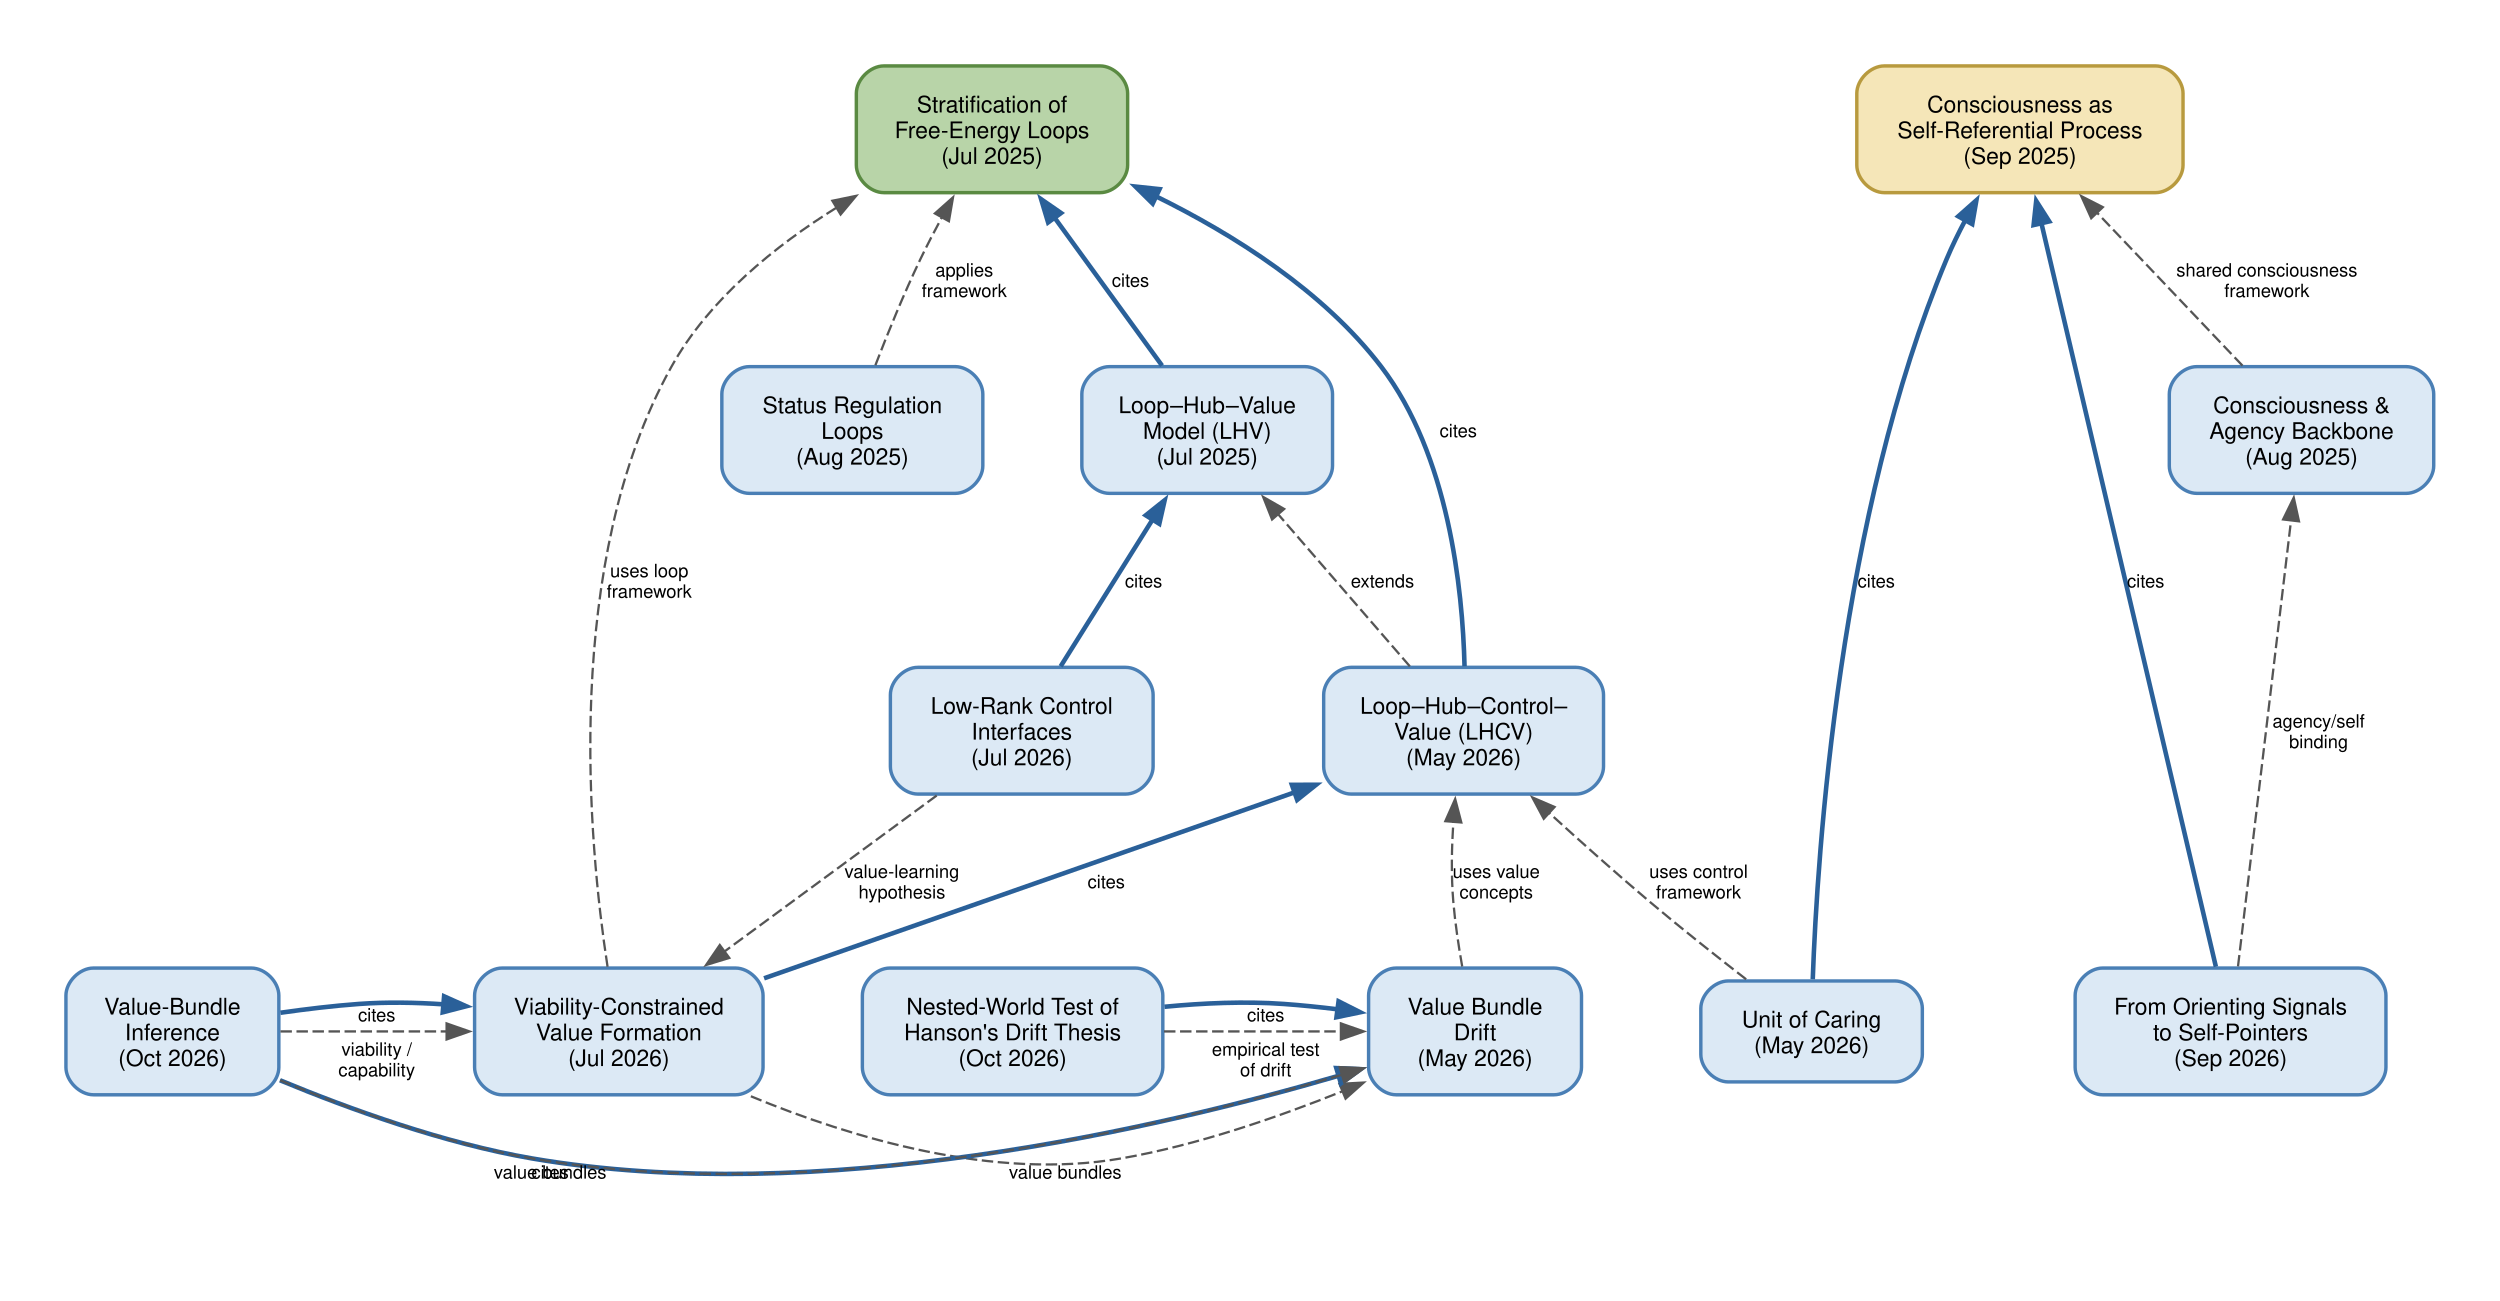
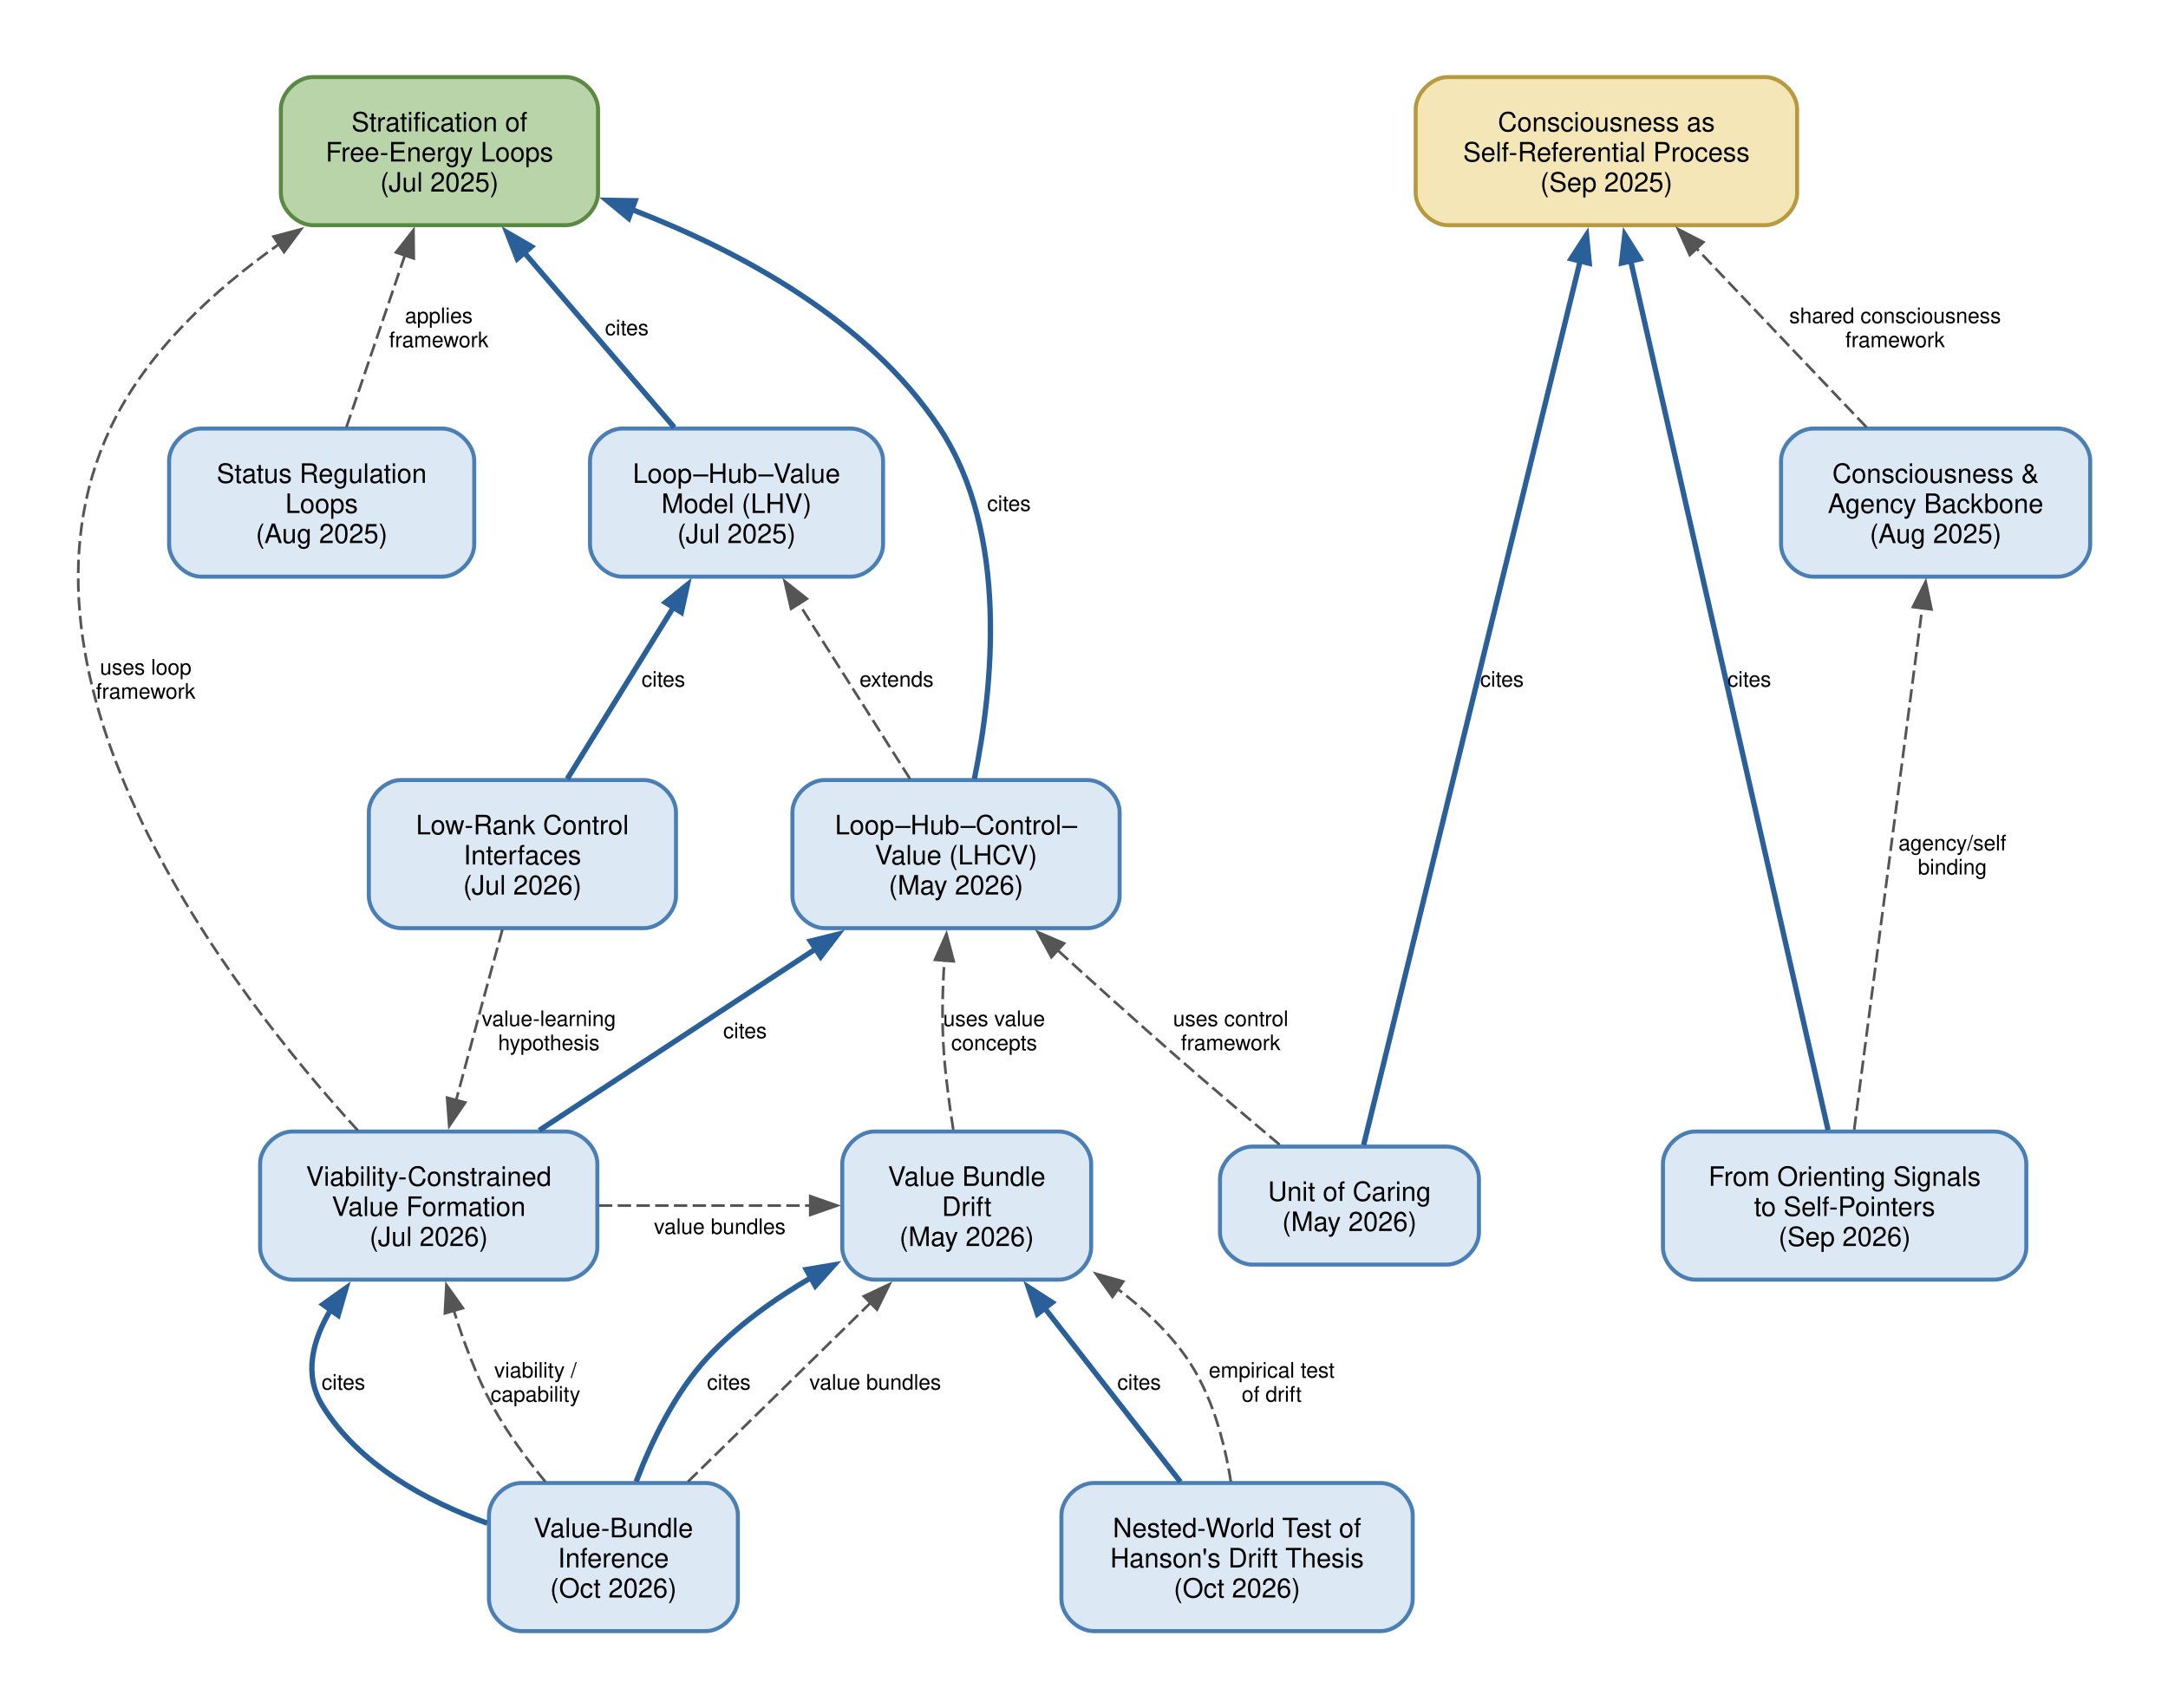
- <svg xmlns="http://www.w3.org/2000/svg" width="1092pt" height="568pt" viewBox="0.00 0.00 1092.00 568.00">
-   <g id="graph0" class="graph" transform="scale(1 1) rotate(0) translate(28.8 539.38)">
+ <svg xmlns="http://www.w3.org/2000/svg" width="810pt" height="638pt" viewBox="0.00 0.00 810.00 638.00">
+   <g id="graph0" class="graph" transform="scale(1 1) rotate(0) translate(28.8 609.55)">
    <g id="node1" class="node">
-       <path fill="#b8d4a8" stroke="#5a8a42" stroke-width="1.5" d="M451.75,-510.58C451.75,-510.58 357.25,-510.58 357.25,-510.58 351.25,-510.58 345.25,-504.58 345.25,-498.58 345.25,-498.58 345.25,-467.23 345.25,-467.23 345.25,-461.23 351.25,-455.23 357.25,-455.23 357.25,-455.23 451.75,-455.23 451.75,-455.23 457.75,-455.23 463.75,-461.23 463.75,-467.23 463.75,-467.23 463.75,-498.58 463.75,-498.58 463.75,-504.58 457.75,-510.58 451.75,-510.58" />
-       <text xml:space="preserve" text-anchor="middle" x="404.5" y="-490.28" font-family="Helvetica,sans-Serif" font-size="10.00">Stratification of</text>
-       <text xml:space="preserve" text-anchor="middle" x="404.5" y="-479.03" font-family="Helvetica,sans-Serif" font-size="10.00">Free-Energy Loops</text>
-       <text xml:space="preserve" text-anchor="middle" x="404.5" y="-467.78" font-family="Helvetica,sans-Serif" font-size="10.00">(Jul 2025)</text>
+       <path fill="#b8d4a8" stroke="#5a8a42" stroke-width="1.5" d="M182.63,-580.75C182.63,-580.75 88.13,-580.75 88.13,-580.75 82.13,-580.75 76.13,-574.75 76.13,-568.75 76.13,-568.75 76.13,-537.4 76.13,-537.4 76.13,-531.4 82.13,-525.4 88.13,-525.4 88.13,-525.4 182.63,-525.4 182.63,-525.4 188.63,-525.4 194.63,-531.4 194.63,-537.4 194.63,-537.4 194.63,-568.75 194.63,-568.75 194.63,-574.75 188.63,-580.75 182.63,-580.75" />
+       <text xml:space="preserve" text-anchor="middle" x="135.38" y="-560.45" font-family="Helvetica,sans-Serif" font-size="10.00">Stratification of</text>
+       <text xml:space="preserve" text-anchor="middle" x="135.38" y="-549.2" font-family="Helvetica,sans-Serif" font-size="10.00">Free-Energy Loops</text>
+       <text xml:space="preserve" text-anchor="middle" x="135.38" y="-537.95" font-family="Helvetica,sans-Serif" font-size="10.00">(Jul 2025)</text>
    </g>
    <g id="node2" class="node">
-       <path fill="#f5e6b8" stroke="#b89a3e" stroke-width="1.5" d="M912.75,-510.58C912.75,-510.58 794.25,-510.58 794.25,-510.58 788.25,-510.58 782.25,-504.58 782.25,-498.58 782.25,-498.58 782.25,-467.23 782.25,-467.23 782.25,-461.23 788.25,-455.23 794.25,-455.23 794.25,-455.23 912.75,-455.23 912.75,-455.23 918.75,-455.23 924.75,-461.23 924.75,-467.23 924.75,-467.23 924.75,-498.58 924.75,-498.58 924.75,-504.58 918.75,-510.58 912.75,-510.58" />
-       <text xml:space="preserve" text-anchor="middle" x="853.5" y="-490.28" font-family="Helvetica,sans-Serif" font-size="10.00">Consciousness as</text>
-       <text xml:space="preserve" text-anchor="middle" x="853.5" y="-479.03" font-family="Helvetica,sans-Serif" font-size="10.00">Self-Referential Process</text>
-       <text xml:space="preserve" text-anchor="middle" x="853.5" y="-467.78" font-family="Helvetica,sans-Serif" font-size="10.00">(Sep 2025)</text>
+       <path fill="#f5e6b8" stroke="#b89a3e" stroke-width="1.5" d="M630.63,-580.75C630.63,-580.75 512.13,-580.75 512.13,-580.75 506.13,-580.75 500.13,-574.75 500.13,-568.75 500.13,-568.75 500.13,-537.4 500.13,-537.4 500.13,-531.4 506.13,-525.4 512.13,-525.4 512.13,-525.4 630.63,-525.4 630.63,-525.4 636.63,-525.4 642.63,-531.4 642.63,-537.4 642.63,-537.4 642.63,-568.75 642.63,-568.75 642.63,-574.75 636.63,-580.75 630.63,-580.75" />
+       <text xml:space="preserve" text-anchor="middle" x="571.38" y="-560.45" font-family="Helvetica,sans-Serif" font-size="10.00">Consciousness as</text>
+       <text xml:space="preserve" text-anchor="middle" x="571.38" y="-549.2" font-family="Helvetica,sans-Serif" font-size="10.00">Self-Referential Process</text>
+       <text xml:space="preserve" text-anchor="middle" x="571.38" y="-537.95" font-family="Helvetica,sans-Serif" font-size="10.00">(Sep 2025)</text>
    </g>
    <g id="node3" class="node">
-       <path fill="#dce9f5" stroke="#4a7fb5" stroke-width="1.5" d="M388.5,-379.23C388.5,-379.23 298.5,-379.23 298.5,-379.23 292.5,-379.23 286.5,-373.23 286.5,-367.23 286.5,-367.23 286.5,-335.88 286.5,-335.88 286.5,-329.88 292.5,-323.88 298.5,-323.88 298.5,-323.88 388.5,-323.88 388.5,-323.88 394.5,-323.88 400.5,-329.88 400.5,-335.88 400.5,-335.88 400.5,-367.23 400.5,-367.23 400.5,-373.23 394.5,-379.23 388.5,-379.23" />
-       <text xml:space="preserve" text-anchor="middle" x="343.5" y="-358.93" font-family="Helvetica,sans-Serif" font-size="10.00">Status Regulation</text>
-       <text xml:space="preserve" text-anchor="middle" x="343.5" y="-347.68" font-family="Helvetica,sans-Serif" font-size="10.00">Loops</text>
-       <text xml:space="preserve" text-anchor="middle" x="343.5" y="-336.43" font-family="Helvetica,sans-Serif" font-size="10.00">(Aug 2025)</text>
+       <path fill="#dce9f5" stroke="#4a7fb5" stroke-width="1.5" d="M136.38,-449.4C136.38,-449.4 46.38,-449.4 46.38,-449.4 40.38,-449.4 34.38,-443.4 34.38,-437.4 34.38,-437.4 34.38,-406.05 34.38,-406.05 34.38,-400.05 40.38,-394.05 46.38,-394.05 46.38,-394.05 136.38,-394.05 136.38,-394.05 142.38,-394.05 148.38,-400.05 148.38,-406.05 148.38,-406.05 148.38,-437.4 148.38,-437.4 148.38,-443.4 142.38,-449.4 136.38,-449.4" />
+       <text xml:space="preserve" text-anchor="middle" x="91.38" y="-429.1" font-family="Helvetica,sans-Serif" font-size="10.00">Status Regulation</text>
+       <text xml:space="preserve" text-anchor="middle" x="91.38" y="-417.85" font-family="Helvetica,sans-Serif" font-size="10.00">Loops</text>
+       <text xml:space="preserve" text-anchor="middle" x="91.38" y="-406.6" font-family="Helvetica,sans-Serif" font-size="10.00">(Aug 2025)</text>
    </g>
    <g id="edge11" class="edge">
-       <path fill="none" stroke="#555555" stroke-dasharray="5,2" d="M353.57,-379.85C358.98,-393.9 366.03,-411.18 373.25,-426.23 376.14,-432.24 379.4,-438.51 382.69,-444.58" />
-       <polygon fill="#555555" stroke="#555555" points="379.56,-446.15 387.48,-453.19 385.68,-442.75 379.56,-446.15" />
-       <text xml:space="preserve" text-anchor="middle" x="392.38" y="-418.62" font-family="Helvetica,sans-Serif" font-size="8.00">applies</text>
-       <text xml:space="preserve" text-anchor="middle" x="392.38" y="-409.62" font-family="Helvetica,sans-Serif" font-size="8.00">framework</text>
+       <path fill="none" stroke="#555555" stroke-dasharray="5,2" d="M100.61,-449.84C106.97,-468.55 115.52,-493.69 122.55,-514.35" />
+       <polygon fill="#555555" stroke="#555555" points="119.15,-515.22 125.68,-523.56 125.78,-512.97 119.15,-515.22" />
+       <text xml:space="preserve" text-anchor="middle" x="135.14" y="-488.8" font-family="Helvetica,sans-Serif" font-size="8.00">applies</text>
+       <text xml:space="preserve" text-anchor="middle" x="135.14" y="-479.8" font-family="Helvetica,sans-Serif" font-size="8.00">framework</text>
    </g>
    <g id="node4" class="node">
-       <path fill="#dce9f5" stroke="#4a7fb5" stroke-width="1.5" d="M541.25,-379.23C541.25,-379.23 455.75,-379.23 455.75,-379.23 449.75,-379.23 443.75,-373.23 443.75,-367.23 443.75,-367.23 443.75,-335.88 443.75,-335.88 443.75,-329.88 449.75,-323.88 455.75,-323.88 455.75,-323.88 541.25,-323.88 541.25,-323.88 547.25,-323.88 553.25,-329.88 553.25,-335.88 553.25,-335.88 553.25,-367.23 553.25,-367.23 553.25,-373.23 547.25,-379.23 541.25,-379.23" />
-       <text xml:space="preserve" text-anchor="middle" x="498.5" y="-358.93" font-family="Helvetica,sans-Serif" font-size="10.00">Loop–Hub–Value</text>
-       <text xml:space="preserve" text-anchor="middle" x="498.5" y="-347.68" font-family="Helvetica,sans-Serif" font-size="10.00">Model (LHV)</text>
-       <text xml:space="preserve" text-anchor="middle" x="498.5" y="-336.43" font-family="Helvetica,sans-Serif" font-size="10.00">(Jul 2025)</text>
+       <path fill="#dce9f5" stroke="#4a7fb5" stroke-width="1.5" d="M289.13,-449.4C289.13,-449.4 203.63,-449.4 203.63,-449.4 197.63,-449.4 191.63,-443.4 191.63,-437.4 191.63,-437.4 191.63,-406.05 191.63,-406.05 191.63,-400.05 197.63,-394.05 203.63,-394.05 203.63,-394.05 289.13,-394.05 289.13,-394.05 295.13,-394.05 301.13,-400.05 301.13,-406.05 301.13,-406.05 301.13,-437.4 301.13,-437.4 301.13,-443.4 295.13,-449.4 289.13,-449.4" />
+       <text xml:space="preserve" text-anchor="middle" x="246.38" y="-429.1" font-family="Helvetica,sans-Serif" font-size="10.00">Loop–Hub–Value</text>
+       <text xml:space="preserve" text-anchor="middle" x="246.38" y="-417.85" font-family="Helvetica,sans-Serif" font-size="10.00">Model (LHV)</text>
+       <text xml:space="preserve" text-anchor="middle" x="246.38" y="-406.6" font-family="Helvetica,sans-Serif" font-size="10.00">(Jul 2025)</text>
    </g>
    <g id="edge1" class="edge">
-       <path fill="none" stroke="#2a6099" stroke-width="2" d="M478.79,-379.67C465.13,-398.47 446.76,-423.74 431.71,-444.46" />
-       <polygon fill="#2a6099" stroke="#2a6099" stroke-width="2" points="429.01,-442.22 425.96,-452.37 434.67,-446.34 429.01,-442.22" />
-       <text xml:space="preserve" text-anchor="middle" x="465" y="-414.12" font-family="Helvetica,sans-Serif" font-size="8.00">cites</text>
+       <path fill="none" stroke="#2a6099" stroke-width="2" d="M223.11,-449.84C206.83,-468.81 184.89,-494.38 167.02,-515.2" />
+       <polygon fill="#2a6099" stroke="#2a6099" stroke-width="2" points="164.45,-512.83 160.59,-522.7 169.76,-517.39 164.45,-512.83" />
+       <text xml:space="preserve" text-anchor="middle" x="205.4" y="-484.3" font-family="Helvetica,sans-Serif" font-size="8.00">cites</text>
    </g>
    <g id="node5" class="node">
-       <path fill="#dce9f5" stroke="#4a7fb5" stroke-width="1.5" d="M1022.25,-379.23C1022.25,-379.23 930.75,-379.23 930.75,-379.23 924.75,-379.23 918.75,-373.23 918.75,-367.23 918.75,-367.23 918.75,-335.88 918.75,-335.88 918.75,-329.88 924.75,-323.88 930.75,-323.88 930.75,-323.88 1022.25,-323.88 1022.25,-323.88 1028.25,-323.88 1034.25,-329.88 1034.25,-335.88 1034.25,-335.88 1034.25,-367.23 1034.25,-367.23 1034.25,-373.23 1028.25,-379.23 1022.25,-379.23" />
-       <text xml:space="preserve" text-anchor="middle" x="976.5" y="-358.93" font-family="Helvetica,sans-Serif" font-size="10.00">Consciousness &amp;</text>
-       <text xml:space="preserve" text-anchor="middle" x="976.5" y="-347.68" font-family="Helvetica,sans-Serif" font-size="10.00">Agency Backbone</text>
-       <text xml:space="preserve" text-anchor="middle" x="976.5" y="-336.43" font-family="Helvetica,sans-Serif" font-size="10.00">(Aug 2025)</text>
+       <path fill="#dce9f5" stroke="#4a7fb5" stroke-width="1.5" d="M740.13,-449.4C740.13,-449.4 648.63,-449.4 648.63,-449.4 642.63,-449.4 636.63,-443.4 636.63,-437.4 636.63,-437.4 636.63,-406.05 636.63,-406.05 636.63,-400.05 642.63,-394.05 648.63,-394.05 648.63,-394.05 740.13,-394.05 740.13,-394.05 746.13,-394.05 752.13,-400.05 752.13,-406.05 752.13,-406.05 752.13,-437.4 752.13,-437.4 752.13,-443.4 746.13,-449.4 740.13,-449.4" />
+       <text xml:space="preserve" text-anchor="middle" x="694.38" y="-429.1" font-family="Helvetica,sans-Serif" font-size="10.00">Consciousness &amp;</text>
+       <text xml:space="preserve" text-anchor="middle" x="694.38" y="-417.85" font-family="Helvetica,sans-Serif" font-size="10.00">Agency Backbone</text>
+       <text xml:space="preserve" text-anchor="middle" x="694.38" y="-406.6" font-family="Helvetica,sans-Serif" font-size="10.00">(Aug 2025)</text>
    </g>
    <g id="edge14" class="edge">
-       <path fill="none" stroke="#555555" stroke-dasharray="5,2" d="M950.72,-379.67C932.18,-399.16 907.03,-425.61 886.95,-446.72" />
-       <polygon fill="#555555" stroke="#555555" points="884.65,-444.06 880.29,-453.72 889.72,-448.89 884.65,-444.06" />
-       <text xml:space="preserve" text-anchor="middle" x="961.36" y="-418.62" font-family="Helvetica,sans-Serif" font-size="8.00">shared consciousness</text>
-       <text xml:space="preserve" text-anchor="middle" x="961.36" y="-409.62" font-family="Helvetica,sans-Serif" font-size="8.00">framework</text>
+       <path fill="none" stroke="#555555" stroke-dasharray="5,2" d="M668.6,-449.84C650.07,-469.33 624.91,-495.78 604.83,-516.9" />
+       <polygon fill="#555555" stroke="#555555" points="602.53,-514.24 598.18,-523.9 607.6,-519.06 602.53,-514.24" />
+       <text xml:space="preserve" text-anchor="middle" x="679.25" y="-488.8" font-family="Helvetica,sans-Serif" font-size="8.00">shared consciousness</text>
+       <text xml:space="preserve" text-anchor="middle" x="679.25" y="-479.8" font-family="Helvetica,sans-Serif" font-size="8.00">framework</text>
    </g>
    <g id="node6" class="node">
-       <path fill="#dce9f5" stroke="#4a7fb5" stroke-width="1.5" d="M659.62,-247.88C659.62,-247.88 561.38,-247.88 561.38,-247.88 555.38,-247.88 549.38,-241.88 549.38,-235.88 549.38,-235.88 549.38,-204.53 549.38,-204.53 549.38,-198.53 555.38,-192.53 561.38,-192.53 561.38,-192.53 659.62,-192.53 659.62,-192.53 665.62,-192.53 671.62,-198.53 671.62,-204.53 671.62,-204.53 671.62,-235.88 671.62,-235.88 671.62,-241.88 665.62,-247.88 659.62,-247.88" />
-       <text xml:space="preserve" text-anchor="middle" x="610.5" y="-227.58" font-family="Helvetica,sans-Serif" font-size="10.00">Loop–Hub–Control–</text>
-       <text xml:space="preserve" text-anchor="middle" x="610.5" y="-216.33" font-family="Helvetica,sans-Serif" font-size="10.00">Value (LHCV)</text>
-       <text xml:space="preserve" text-anchor="middle" x="610.5" y="-205.08" font-family="Helvetica,sans-Serif" font-size="10.00">(May 2026)</text>
+       <path fill="#dce9f5" stroke="#4a7fb5" stroke-width="1.5" d="M377.51,-318.05C377.51,-318.05 279.26,-318.05 279.26,-318.05 273.26,-318.05 267.26,-312.05 267.26,-306.05 267.26,-306.05 267.26,-274.7 267.26,-274.7 267.26,-268.7 273.26,-262.7 279.26,-262.7 279.26,-262.7 377.51,-262.7 377.51,-262.7 383.51,-262.7 389.51,-268.7 389.51,-274.7 389.51,-274.7 389.51,-306.05 389.51,-306.05 389.51,-312.05 383.51,-318.05 377.51,-318.05" />
+       <text xml:space="preserve" text-anchor="middle" x="328.38" y="-297.75" font-family="Helvetica,sans-Serif" font-size="10.00">Loop–Hub–Control–</text>
+       <text xml:space="preserve" text-anchor="middle" x="328.38" y="-286.5" font-family="Helvetica,sans-Serif" font-size="10.00">Value (LHCV)</text>
+       <text xml:space="preserve" text-anchor="middle" x="328.38" y="-275.25" font-family="Helvetica,sans-Serif" font-size="10.00">(May 2026)</text>
    </g>
    <g id="edge2" class="edge">
-       <path fill="none" stroke="#2a6099" stroke-width="2" d="M610.91,-248.36C610.07,-282.31 603.96,-340.65 574.5,-379.23 549.3,-412.21 510.21,-436.88 475.86,-453.76" />
-       <polygon fill="#2a6099" stroke="#2a6099" stroke-width="2" points="474.69,-450.44 467.15,-457.89 477.69,-456.76 474.69,-450.44" />
-       <text xml:space="preserve" text-anchor="middle" x="608.17" y="-348.45" font-family="Helvetica,sans-Serif" font-size="8.00">cites</text>
+       <path fill="none" stroke="#2a6099" stroke-width="2" d="M335.25,-318.51C342.12,-352.17 348.32,-409.94 322.38,-449.4 295.86,-489.73 247.88,-515.61 207.16,-531.3" />
+       <polygon fill="#2a6099" stroke="#2a6099" stroke-width="2" points="206.08,-527.96 197.91,-534.7 208.5,-534.53 206.08,-527.96" />
+       <text xml:space="preserve" text-anchor="middle" x="348.17" y="-418.62" font-family="Helvetica,sans-Serif" font-size="8.00">cites</text>
    </g>
    <g id="edge10" class="edge">
-       <path fill="none" stroke="#555555" stroke-dasharray="5,2" d="M587.02,-248.32C570.3,-267.63 547.65,-293.79 529.45,-314.81" />
-       <polygon fill="#555555" stroke="#555555" points="526.84,-312.47 522.94,-322.33 532.13,-317.06 526.84,-312.47" />
-       <text xml:space="preserve" text-anchor="middle" x="575.08" y="-282.78" font-family="Helvetica,sans-Serif" font-size="8.00">extends</text>
+       <path fill="none" stroke="#555555" stroke-dasharray="5,2" d="M311.19,-318.49C299.11,-337.55 282.81,-363.27 269.58,-384.14" />
+       <polygon fill="#555555" stroke="#555555" points="266.76,-382.05 264.36,-392.37 272.67,-385.79 266.76,-382.05" />
+       <text xml:space="preserve" text-anchor="middle" x="306.17" y="-352.95" font-family="Helvetica,sans-Serif" font-size="8.00">extends</text>
    </g>
    <g id="node7" class="node">
-       <path fill="#dce9f5" stroke="#4a7fb5" stroke-width="1.5" d="M462.88,-247.88C462.88,-247.88 372.12,-247.88 372.12,-247.88 366.12,-247.88 360.12,-241.88 360.12,-235.88 360.12,-235.88 360.12,-204.53 360.12,-204.53 360.12,-198.53 366.12,-192.53 372.12,-192.53 372.12,-192.53 462.88,-192.53 462.88,-192.53 468.88,-192.53 474.88,-198.53 474.88,-204.53 474.88,-204.53 474.88,-235.88 474.88,-235.88 474.88,-241.88 468.88,-247.88 462.88,-247.88" />
-       <text xml:space="preserve" text-anchor="middle" x="417.5" y="-227.58" font-family="Helvetica,sans-Serif" font-size="10.00">Low-Rank Control</text>
-       <text xml:space="preserve" text-anchor="middle" x="417.5" y="-216.33" font-family="Helvetica,sans-Serif" font-size="10.00">Interfaces</text>
-       <text xml:space="preserve" text-anchor="middle" x="417.5" y="-205.08" font-family="Helvetica,sans-Serif" font-size="10.00">(Jul 2026)</text>
+       <path fill="#dce9f5" stroke="#4a7fb5" stroke-width="1.5" d="M211.76,-318.05C211.76,-318.05 121.01,-318.05 121.01,-318.05 115.01,-318.05 109.01,-312.05 109.01,-306.05 109.01,-306.05 109.01,-274.7 109.01,-274.7 109.01,-268.7 115.01,-262.7 121.01,-262.7 121.01,-262.7 211.76,-262.7 211.76,-262.7 217.76,-262.7 223.76,-268.7 223.76,-274.7 223.76,-274.7 223.76,-306.05 223.76,-306.05 223.76,-312.05 217.76,-318.05 211.76,-318.05" />
+       <text xml:space="preserve" text-anchor="middle" x="166.38" y="-297.75" font-family="Helvetica,sans-Serif" font-size="10.00">Low-Rank Control</text>
+       <text xml:space="preserve" text-anchor="middle" x="166.38" y="-286.5" font-family="Helvetica,sans-Serif" font-size="10.00">Interfaces</text>
+       <text xml:space="preserve" text-anchor="middle" x="166.38" y="-275.25" font-family="Helvetica,sans-Serif" font-size="10.00">(Jul 2026)</text>
    </g>
    <g id="edge5" class="edge">
-       <path fill="none" stroke="#2a6099" stroke-width="2" d="M434.48,-248.32C446.14,-266.94 461.79,-291.93 474.7,-312.54" />
-       <polygon fill="#2a6099" stroke="#2a6099" stroke-width="2" points="471.66,-314.29 479.94,-320.9 477.59,-310.57 471.66,-314.29" />
-       <text xml:space="preserve" text-anchor="middle" x="470.72" y="-282.78" font-family="Helvetica,sans-Serif" font-size="8.00">cites</text>
+       <path fill="none" stroke="#2a6099" stroke-width="2" d="M183.15,-318.49C194.67,-337.12 210.13,-362.11 222.87,-382.71" />
+       <polygon fill="#2a6099" stroke="#2a6099" stroke-width="2" points="219.8,-384.41 228.04,-391.07 225.76,-380.72 219.8,-384.41" />
+       <text xml:space="preserve" text-anchor="middle" x="219.05" y="-352.95" font-family="Helvetica,sans-Serif" font-size="8.00">cites</text>
    </g>
    <g id="node10" class="node">
-       <path fill="#dce9f5" stroke="#4a7fb5" stroke-width="1.5" d="M292.5,-116.53C292.5,-116.53 190.5,-116.53 190.5,-116.53 184.5,-116.53 178.5,-110.53 178.5,-104.53 178.5,-104.53 178.5,-73.18 178.5,-73.18 178.5,-67.18 184.5,-61.18 190.5,-61.18 190.5,-61.18 292.5,-61.18 292.5,-61.18 298.5,-61.18 304.5,-67.18 304.5,-73.18 304.5,-73.18 304.5,-104.53 304.5,-104.53 304.5,-110.53 298.5,-116.53 292.5,-116.53" />
-       <text xml:space="preserve" text-anchor="middle" x="241.5" y="-96.23" font-family="Helvetica,sans-Serif" font-size="10.00">Viability-Constrained</text>
-       <text xml:space="preserve" text-anchor="middle" x="241.5" y="-84.98" font-family="Helvetica,sans-Serif" font-size="10.00">Value Formation</text>
-       <text xml:space="preserve" text-anchor="middle" x="241.5" y="-73.73" font-family="Helvetica,sans-Serif" font-size="10.00">(Jul 2026)</text>
+       <path fill="#dce9f5" stroke="#4a7fb5" stroke-width="1.5" d="M182.38,-186.7C182.38,-186.7 80.38,-186.7 80.38,-186.7 74.38,-186.7 68.38,-180.7 68.38,-174.7 68.38,-174.7 68.38,-143.35 68.38,-143.35 68.38,-137.35 74.38,-131.35 80.38,-131.35 80.38,-131.35 182.38,-131.35 182.38,-131.35 188.38,-131.35 194.38,-137.35 194.38,-143.35 194.38,-143.35 194.38,-174.7 194.38,-174.7 194.38,-180.7 188.38,-186.7 182.38,-186.7" />
+       <text xml:space="preserve" text-anchor="middle" x="131.38" y="-166.4" font-family="Helvetica,sans-Serif" font-size="10.00">Viability-Constrained</text>
+       <text xml:space="preserve" text-anchor="middle" x="131.38" y="-155.15" font-family="Helvetica,sans-Serif" font-size="10.00">Value Formation</text>
+       <text xml:space="preserve" text-anchor="middle" x="131.38" y="-143.9" font-family="Helvetica,sans-Serif" font-size="10.00">(Jul 2026)</text>
    </g>
    <g id="edge17" class="edge">
-       <path fill="none" stroke="#555555" stroke-dasharray="5,2" d="M380.35,-191.9C353.28,-172 316.42,-144.91 287.49,-123.65" />
-       <polygon fill="#555555" stroke="#555555" points="289.75,-120.96 279.61,-117.86 285.6,-126.6 289.75,-120.96" />
-       <text xml:space="preserve" text-anchor="middle" x="365.16" y="-155.93" font-family="Helvetica,sans-Serif" font-size="8.00">value-learning</text>
-       <text xml:space="preserve" text-anchor="middle" x="365.16" y="-146.93" font-family="Helvetica,sans-Serif" font-size="8.00">hypothesis</text>
+       <path fill="none" stroke="#555555" stroke-dasharray="5,2" d="M158.91,-262.2C156.42,-253.14 153.65,-242.99 151.13,-233.7 148.02,-222.2 144.65,-209.68 141.59,-198.27" />
+       <polygon fill="#555555" stroke="#555555" points="145.02,-197.54 139.05,-188.79 138.26,-199.35 145.02,-197.54" />
+       <text xml:space="preserve" text-anchor="middle" x="176.26" y="-226.1" font-family="Helvetica,sans-Serif" font-size="8.00">value-learning</text>
+       <text xml:space="preserve" text-anchor="middle" x="176.26" y="-217.1" font-family="Helvetica,sans-Serif" font-size="8.00">hypothesis</text>
    </g>
    <g id="node8" class="node">
-       <path fill="#dce9f5" stroke="#4a7fb5" stroke-width="1.5" d="M650,-116.53C650,-116.53 581,-116.53 581,-116.53 575,-116.53 569,-110.53 569,-104.53 569,-104.53 569,-73.18 569,-73.18 569,-67.18 575,-61.18 581,-61.18 581,-61.18 650,-61.18 650,-61.18 656,-61.18 662,-67.18 662,-73.18 662,-73.18 662,-104.53 662,-104.53 662,-110.53 656,-116.53 650,-116.53" />
-       <text xml:space="preserve" text-anchor="middle" x="615.5" y="-96.23" font-family="Helvetica,sans-Serif" font-size="10.00">Value Bundle</text>
-       <text xml:space="preserve" text-anchor="middle" x="615.5" y="-84.98" font-family="Helvetica,sans-Serif" font-size="10.00">Drift</text>
-       <text xml:space="preserve" text-anchor="middle" x="615.5" y="-73.73" font-family="Helvetica,sans-Serif" font-size="10.00">(May 2026)</text>
+       <path fill="#dce9f5" stroke="#4a7fb5" stroke-width="1.5" d="M366.88,-186.7C366.88,-186.7 297.88,-186.7 297.88,-186.7 291.88,-186.7 285.88,-180.7 285.88,-174.7 285.88,-174.7 285.88,-143.35 285.88,-143.35 285.88,-137.35 291.88,-131.35 297.88,-131.35 297.88,-131.35 366.88,-131.35 366.88,-131.35 372.88,-131.35 378.88,-137.35 378.88,-143.35 378.88,-143.35 378.88,-174.7 378.88,-174.7 378.88,-180.7 372.88,-186.7 366.88,-186.7" />
+       <text xml:space="preserve" text-anchor="middle" x="332.38" y="-166.4" font-family="Helvetica,sans-Serif" font-size="10.00">Value Bundle</text>
+       <text xml:space="preserve" text-anchor="middle" x="332.38" y="-155.15" font-family="Helvetica,sans-Serif" font-size="10.00">Drift</text>
+       <text xml:space="preserve" text-anchor="middle" x="332.38" y="-143.9" font-family="Helvetica,sans-Serif" font-size="10.00">(May 2026)</text>
    </g>
    <g id="edge12" class="edge">
-       <path fill="none" stroke="#555555" stroke-dasharray="5,2" d="M609.89,-117.2C608.3,-126.18 606.79,-136.24 606,-145.53 605.04,-156.9 605.29,-169.27 606.03,-180.58" />
-       <polygon fill="#555555" stroke="#555555" points="602.52,-180.69 606.82,-190.38 609.5,-180.13 602.52,-180.69" />
-       <text xml:space="preserve" text-anchor="middle" x="624.75" y="-155.93" font-family="Helvetica,sans-Serif" font-size="8.00">uses value</text>
-       <text xml:space="preserve" text-anchor="middle" x="624.75" y="-146.93" font-family="Helvetica,sans-Serif" font-size="8.00">concepts</text>
+       <path fill="none" stroke="#555555" stroke-dasharray="5,2" d="M327.36,-187.4C325.94,-196.38 324.59,-206.44 323.88,-215.7 323.02,-227.08 323.3,-239.46 324.04,-250.76" />
+       <polygon fill="#555555" stroke="#555555" points="320.53,-250.87 324.82,-260.56 327.51,-250.32 320.53,-250.87" />
+       <text xml:space="preserve" text-anchor="middle" x="342.63" y="-226.1" font-family="Helvetica,sans-Serif" font-size="8.00">uses value</text>
+       <text xml:space="preserve" text-anchor="middle" x="342.63" y="-217.1" font-family="Helvetica,sans-Serif" font-size="8.00">concepts</text>
    </g>
    <g id="node9" class="node">
-       <path fill="#dce9f5" stroke="#4a7fb5" stroke-width="1.5" d="M798.88,-110.9C798.88,-110.9 726.12,-110.9 726.12,-110.9 720.12,-110.9 714.12,-104.9 714.12,-98.9 714.12,-98.9 714.12,-78.8 714.12,-78.8 714.12,-72.8 720.12,-66.8 726.12,-66.8 726.12,-66.8 798.88,-66.8 798.88,-66.8 804.88,-66.8 810.88,-72.8 810.88,-78.8 810.88,-78.8 810.88,-98.9 810.88,-98.9 810.88,-104.9 804.88,-110.9 798.88,-110.9" />
-       <text xml:space="preserve" text-anchor="middle" x="762.5" y="-90.6" font-family="Helvetica,sans-Serif" font-size="10.00">Unit of Caring</text>
-       <text xml:space="preserve" text-anchor="middle" x="762.5" y="-79.35" font-family="Helvetica,sans-Serif" font-size="10.00">(May 2026)</text>
+       <path fill="#dce9f5" stroke="#4a7fb5" stroke-width="1.5" d="M511.76,-181.07C511.76,-181.07 439.01,-181.07 439.01,-181.07 433.01,-181.07 427.01,-175.07 427.01,-169.07 427.01,-169.07 427.01,-148.97 427.01,-148.97 427.01,-142.97 433.01,-136.97 439.01,-136.97 439.01,-136.97 511.76,-136.97 511.76,-136.97 517.76,-136.97 523.76,-142.97 523.76,-148.97 523.76,-148.97 523.76,-169.07 523.76,-169.07 523.76,-175.07 517.76,-181.07 511.76,-181.07" />
+       <text xml:space="preserve" text-anchor="middle" x="475.38" y="-160.77" font-family="Helvetica,sans-Serif" font-size="10.00">Unit of Caring</text>
+       <text xml:space="preserve" text-anchor="middle" x="475.38" y="-149.52" font-family="Helvetica,sans-Serif" font-size="10.00">(May 2026)</text>
    </g>
    <g id="edge3" class="edge">
-       <path fill="none" stroke="#2a6099" stroke-width="2" d="M763.01,-111.64C764.98,-166.59 774.59,-314.42 821.5,-426.23 823.88,-431.9 826.72,-437.72 829.72,-443.35" />
-       <polygon fill="#2a6099" stroke="#2a6099" stroke-width="2" points="826.57,-444.89 834.5,-451.92 832.68,-441.48 826.57,-444.89" />
-       <text xml:space="preserve" text-anchor="middle" x="790.74" y="-282.78" font-family="Helvetica,sans-Serif" font-size="8.00">cites</text>
+       <path fill="none" stroke="#2a6099" stroke-width="2" d="M480.68,-181.66C496.17,-244.91 541.53,-430.16 561.62,-512.19" />
+       <polygon fill="#2a6099" stroke="#2a6099" stroke-width="2" points="558.17,-512.85 563.95,-521.73 564.97,-511.18 558.17,-512.85" />
+       <text xml:space="preserve" text-anchor="middle" x="532.36" y="-352.95" font-family="Helvetica,sans-Serif" font-size="8.00">cites</text>
    </g>
    <g id="edge13" class="edge">
-       <path fill="none" stroke="#555555" stroke-dasharray="5,2" d="M733.91,-111.62C720.88,-121.73 705.36,-134.02 691.75,-145.53 677.06,-157.94 661.31,-172.03 647.62,-184.54" />
-       <polygon fill="#555555" stroke="#555555" points="645.51,-181.73 640.51,-191.08 650.24,-186.89 645.51,-181.73" />
-       <text xml:space="preserve" text-anchor="middle" x="713.12" y="-155.93" font-family="Helvetica,sans-Serif" font-size="8.00">uses control</text>
-       <text xml:space="preserve" text-anchor="middle" x="713.12" y="-146.93" font-family="Helvetica,sans-Serif" font-size="8.00">framework</text>
+       <path fill="none" stroke="#555555" stroke-dasharray="5,2" d="M449.29,-181.77C437.15,-191.98 422.57,-204.36 409.63,-215.7 395.28,-228.28 379.72,-242.29 366.09,-254.7" />
+       <polygon fill="#555555" stroke="#555555" points="364.03,-251.84 359,-261.17 368.74,-257.01 364.03,-251.84" />
+       <text xml:space="preserve" text-anchor="middle" x="431.01" y="-226.1" font-family="Helvetica,sans-Serif" font-size="8.00">uses control</text>
+       <text xml:space="preserve" text-anchor="middle" x="431.01" y="-217.1" font-family="Helvetica,sans-Serif" font-size="8.00">framework</text>
    </g>
    <g id="edge15" class="edge">
-       <path fill="none" stroke="#555555" stroke-dasharray="5,2" d="M236.58,-117.1C228.29,-171.05 216.76,-293.61 264.5,-379.23 280.91,-408.66 309.7,-431.97 336.92,-448.89" />
-       <polygon fill="#555555" stroke="#555555" points="334.78,-451.69 345.16,-453.83 338.38,-445.69 334.78,-451.69" />
-       <text xml:space="preserve" text-anchor="middle" x="254.78" y="-287.28" font-family="Helvetica,sans-Serif" font-size="8.00">uses loop</text>
-       <text xml:space="preserve" text-anchor="middle" x="254.78" y="-278.28" font-family="Helvetica,sans-Serif" font-size="8.00">framework</text>
+       <path fill="none" stroke="#555555" stroke-dasharray="5,2" d="M104.87,-187.12C57.69,-238.79 -31.93,-354.69 12.38,-449.4 25.71,-477.88 51.25,-501.24 75.63,-518.43" />
+       <polygon fill="#555555" stroke="#555555" points="73.39,-521.14 83.63,-523.87 77.32,-515.35 73.39,-521.14" />
+       <text xml:space="preserve" text-anchor="middle" x="25.63" y="-357.45" font-family="Helvetica,sans-Serif" font-size="8.00">uses loop</text>
+       <text xml:space="preserve" text-anchor="middle" x="25.63" y="-348.45" font-family="Helvetica,sans-Serif" font-size="8.00">framework</text>
    </g>
    <g id="edge4" class="edge">
-       <path fill="none" stroke="#2a6099" stroke-width="2" d="M304.95,-112.06C334.06,-122.25 369.03,-134.5 400.5,-145.53 445.77,-161.39 496.52,-179.2 536.79,-193.33" />
-       <polygon fill="#2a6099" stroke="#2a6099" stroke-width="2" points="535.49,-196.58 546.08,-196.59 537.8,-189.97 535.49,-196.58" />
-       <text xml:space="preserve" text-anchor="middle" x="454.4" y="-151.43" font-family="Helvetica,sans-Serif" font-size="8.00">cites</text>
+       <path fill="none" stroke="#2a6099" stroke-width="2" d="M172.68,-187.14C202.79,-206.91 243.8,-233.84 276.18,-255.1" />
+       <polygon fill="#2a6099" stroke="#2a6099" stroke-width="2" points="273.99,-257.85 284.27,-260.41 277.83,-252 273.99,-257.85" />
+       <text xml:space="preserve" text-anchor="middle" x="249.55" y="-221.6" font-family="Helvetica,sans-Serif" font-size="8.00">cites</text>
    </g>
    <g id="edge16" class="edge">
-       <path fill="none" stroke="#555555" stroke-dasharray="5,2" d="M299.18,-60.53C343.13,-42.31 405.34,-23.71 460.88,-33.37 493.89,-39.11 529.17,-51.27 557.68,-62.75" />
-       <polygon fill="#555555" stroke="#555555" points="556.28,-65.95 566.86,-66.52 558.94,-59.48 556.28,-65.95" />
-       <text xml:space="preserve" text-anchor="middle" x="436.5" y="-24.58" font-family="Helvetica,sans-Serif" font-size="8.00">value bundles</text>
+       <path fill="none" stroke="#555555" stroke-dasharray="5,2" d="M194.98,-159.02C220.3,-159.02 249.25,-159.02 274.02,-159.02" />
+       <polygon fill="#555555" stroke="#555555" points="273.93,-162.53 283.93,-159.03 273.93,-155.53 273.93,-162.53" />
+       <text xml:space="preserve" text-anchor="middle" x="240.13" y="-148.42" font-family="Helvetica,sans-Serif" font-size="8.00">value bundles</text>
    </g>
    <g id="node11" class="node">
-       <path fill="#dce9f5" stroke="#4a7fb5" stroke-width="1.5" d="M1001.38,-116.53C1001.38,-116.53 889.62,-116.53 889.62,-116.53 883.62,-116.53 877.62,-110.53 877.62,-104.53 877.62,-104.53 877.62,-73.18 877.62,-73.18 877.62,-67.18 883.62,-61.18 889.62,-61.18 889.62,-61.18 1001.38,-61.18 1001.38,-61.18 1007.38,-61.18 1013.38,-67.18 1013.38,-73.18 1013.38,-73.18 1013.38,-104.53 1013.38,-104.53 1013.38,-110.53 1007.38,-116.53 1001.38,-116.53" />
-       <text xml:space="preserve" text-anchor="middle" x="945.5" y="-96.23" font-family="Helvetica,sans-Serif" font-size="10.00">From Orienting Signals</text>
-       <text xml:space="preserve" text-anchor="middle" x="945.5" y="-84.98" font-family="Helvetica,sans-Serif" font-size="10.00">to Self-Pointers</text>
-       <text xml:space="preserve" text-anchor="middle" x="945.5" y="-73.73" font-family="Helvetica,sans-Serif" font-size="10.00">(Sep 2026)</text>
+       <path fill="#dce9f5" stroke="#4a7fb5" stroke-width="1.5" d="M716.26,-186.7C716.26,-186.7 604.51,-186.7 604.51,-186.7 598.51,-186.7 592.51,-180.7 592.51,-174.7 592.51,-174.7 592.51,-143.35 592.51,-143.35 592.51,-137.35 598.51,-131.35 604.51,-131.35 604.51,-131.35 716.26,-131.35 716.26,-131.35 722.26,-131.35 728.26,-137.35 728.26,-143.35 728.26,-143.35 728.26,-174.7 728.26,-174.7 728.26,-180.7 722.26,-186.7 716.26,-186.7" />
+       <text xml:space="preserve" text-anchor="middle" x="660.38" y="-166.4" font-family="Helvetica,sans-Serif" font-size="10.00">From Orienting Signals</text>
+       <text xml:space="preserve" text-anchor="middle" x="660.38" y="-155.15" font-family="Helvetica,sans-Serif" font-size="10.00">to Self-Pointers</text>
+       <text xml:space="preserve" text-anchor="middle" x="660.38" y="-143.9" font-family="Helvetica,sans-Serif" font-size="10.00">(Sep 2026)</text>
    </g>
    <g id="edge6" class="edge">
-       <path fill="none" stroke="#2a6099" stroke-width="2" d="M939.1,-117.11C923.14,-185.12 881.5,-362.57 862.81,-442.21" />
-       <polygon fill="#2a6099" stroke="#2a6099" stroke-width="2" points="859.48,-441.08 860.61,-451.62 866.3,-442.68 859.48,-441.08" />
-       <text xml:space="preserve" text-anchor="middle" x="908.44" y="-282.78" font-family="Helvetica,sans-Serif" font-size="8.00">cites</text>
+       <path fill="none" stroke="#2a6099" stroke-width="2" d="M654.19,-187.28C638.75,-255.3 598.47,-432.75 580.39,-512.38" />
+       <polygon fill="#2a6099" stroke="#2a6099" stroke-width="2" points="577.06,-511.26 578.26,-521.79 583.89,-512.81 577.06,-511.26" />
+       <text xml:space="preserve" text-anchor="middle" x="624.78" y="-352.95" font-family="Helvetica,sans-Serif" font-size="8.00">cites</text>
    </g>
    <g id="edge18" class="edge">
-       <path fill="none" stroke="#555555" stroke-dasharray="5,2" d="M948.76,-117.26C954.31,-163.93 965.61,-258.94 971.94,-312.18" />
-       <polygon fill="#555555" stroke="#555555" points="968.45,-312.49 973.11,-322.01 975.4,-311.66 968.45,-312.49" />
-       <text xml:space="preserve" text-anchor="middle" x="983.96" y="-221.6" font-family="Helvetica,sans-Serif" font-size="8.00">agency/self</text>
-       <text xml:space="preserve" text-anchor="middle" x="983.96" y="-212.6" font-family="Helvetica,sans-Serif" font-size="8.00">binding</text>
+       <path fill="none" stroke="#555555" stroke-dasharray="5,2" d="M663.96,-187.43C670.04,-234.1 682.43,-329.11 689.38,-382.36" />
+       <polygon fill="#555555" stroke="#555555" points="685.9,-382.72 690.66,-392.18 692.84,-381.82 685.9,-382.72" />
+       <text xml:space="preserve" text-anchor="middle" x="700.64" y="-291.77" font-family="Helvetica,sans-Serif" font-size="8.00">agency/self</text>
+       <text xml:space="preserve" text-anchor="middle" x="700.64" y="-282.77" font-family="Helvetica,sans-Serif" font-size="8.00">binding</text>
    </g>
    <g id="node12" class="node">
-       <path fill="#dce9f5" stroke="#4a7fb5" stroke-width="1.5" d="M81,-116.53C81,-116.53 12,-116.53 12,-116.53 6,-116.53 0,-110.53 0,-104.53 0,-104.53 0,-73.18 0,-73.18 0,-67.18 6,-61.18 12,-61.18 12,-61.18 81,-61.18 81,-61.18 87,-61.18 93,-67.18 93,-73.18 93,-73.18 93,-104.53 93,-104.53 93,-110.53 87,-116.53 81,-116.53" />
-       <text xml:space="preserve" text-anchor="middle" x="46.5" y="-96.23" font-family="Helvetica,sans-Serif" font-size="10.00">Value-Bundle</text>
-       <text xml:space="preserve" text-anchor="middle" x="46.5" y="-84.98" font-family="Helvetica,sans-Serif" font-size="10.00">Inference</text>
-       <text xml:space="preserve" text-anchor="middle" x="46.5" y="-73.73" font-family="Helvetica,sans-Serif" font-size="10.00">(Oct 2026)</text>
+       <path fill="#dce9f5" stroke="#4a7fb5" stroke-width="1.5" d="M234.88,-55.35C234.88,-55.35 165.88,-55.35 165.88,-55.35 159.88,-55.35 153.88,-49.35 153.88,-43.35 153.88,-43.35 153.88,-12 153.88,-12 153.88,-6 159.88,0 165.88,0 165.88,0 234.88,0 234.88,0 240.88,0 246.88,-6 246.88,-12 246.88,-12 246.88,-43.35 246.88,-43.35 246.88,-49.35 240.88,-55.35 234.88,-55.35" />
+       <text xml:space="preserve" text-anchor="middle" x="200.38" y="-35.05" font-family="Helvetica,sans-Serif" font-size="10.00">Value-Bundle</text>
+       <text xml:space="preserve" text-anchor="middle" x="200.38" y="-23.8" font-family="Helvetica,sans-Serif" font-size="10.00">Inference</text>
+       <text xml:space="preserve" text-anchor="middle" x="200.38" y="-12.55" font-family="Helvetica,sans-Serif" font-size="10.00">(Oct 2026)</text>
    </g>
    <g id="edge7" class="edge">
-       <path fill="none" stroke="#2a6099" stroke-width="2" d="M93.51,-67.52C124.16,-54.81 165.42,-39.92 203.62,-33.37 328.51,-11.97 475.86,-46.04 556.1,-69.54" />
-       <polygon fill="#2a6099" stroke="#2a6099" stroke-width="2" points="554.9,-72.84 565.49,-72.35 556.91,-66.13 554.9,-72.84" />
-       <text xml:space="preserve" text-anchor="middle" x="211.5" y="-24.58" font-family="Helvetica,sans-Serif" font-size="8.00">cites</text>
+       <path fill="none" stroke="#2a6099" stroke-width="2" d="M208.89,-55.88C214.62,-70.91 223.39,-89.14 235.63,-102.35 246.55,-114.13 260.53,-124.11 274.45,-132.23" />
+       <polygon fill="#2a6099" stroke="#2a6099" stroke-width="2" points="272.45,-135.12 282.89,-136.88 275.82,-128.99 272.45,-135.12" />
+       <text xml:space="preserve" text-anchor="middle" x="243.51" y="-90.25" font-family="Helvetica,sans-Serif" font-size="8.00">cites</text>
    </g>
    <g id="edge19" class="edge">
-       <path fill="none" stroke="#555555" stroke-dasharray="5,2" d="M93.51,-67.52C124.16,-54.81 165.42,-39.92 203.62,-33.37 329.28,-11.84 477.68,-46.46 557.58,-69.97" />
-       <polygon fill="#555555" stroke="#555555" points="556.36,-73.26 566.94,-72.78 558.36,-66.56 556.36,-73.26" />
-       <text xml:space="preserve" text-anchor="middle" x="211.5" y="-24.58" font-family="Helvetica,sans-Serif" font-size="8.00">value bundles</text>
+       <path fill="none" stroke="#555555" stroke-dasharray="5,2" d="M228.23,-55.84C237.51,-64.9 247.9,-75.06 257.38,-84.35 270.22,-96.92 284.27,-110.72 296.71,-122.94" />
+       <polygon fill="#555555" stroke="#555555" points="293.95,-125.14 303.54,-129.65 298.86,-120.15 293.95,-125.14" />
+       <text xml:space="preserve" text-anchor="middle" x="298.21" y="-90.25" font-family="Helvetica,sans-Serif" font-size="8.00">value bundles</text>
    </g>
    <g id="edge8" class="edge">
-       <path fill="none" stroke="#2a6099" stroke-width="2" d="M93.7,-97.01C104.87,-98.6 116.77,-100.04 127.88,-100.85 139.91,-101.73 152.65,-101.52 165.07,-100.68" />
-       <polygon fill="#2a6099" stroke="#2a6099" stroke-width="2" points="165.18,-104.18 174.85,-99.85 164.59,-97.21 165.18,-104.18" />
-       <text xml:space="preserve" text-anchor="middle" x="135.75" y="-93.25" font-family="Helvetica,sans-Serif" font-size="8.00">cites</text>
+       <path fill="none" stroke="#2a6099" stroke-width="2" d="M153.28,-40.32C130.46,-48.59 105.13,-62.27 91.63,-84.35 84.61,-95.84 87.87,-108.66 94.9,-120.34" />
+       <polygon fill="#2a6099" stroke="#2a6099" stroke-width="2" points="91.84,-122.08 100.48,-128.22 97.55,-118.03 91.84,-122.08" />
+       <text xml:space="preserve" text-anchor="middle" x="99.51" y="-90.25" font-family="Helvetica,sans-Serif" font-size="8.00">cites</text>
    </g>
    <g id="edge20" class="edge">
-       <path fill="none" stroke="#555555" stroke-dasharray="5,2" d="M93.7,-88.85C115.5,-88.85 141.92,-88.85 166.35,-88.85" />
-       <polygon fill="#555555" stroke="#555555" points="166.27,-92.35 176.27,-88.85 166.27,-85.35 166.27,-92.35" />
-       <text xml:space="preserve" text-anchor="middle" x="135.75" y="-78.25" font-family="Helvetica,sans-Serif" font-size="8.00">viability /</text>
-       <text xml:space="preserve" text-anchor="middle" x="135.75" y="-69.25" font-family="Helvetica,sans-Serif" font-size="8.00">capability</text>
+       <path fill="none" stroke="#555555" stroke-dasharray="5,2" d="M174.96,-55.83C167.82,-64.47 160.54,-74.39 155.13,-84.35 149.16,-95.36 144.39,-108.12 140.73,-119.9" />
+       <polygon fill="#555555" stroke="#555555" points="137.42,-118.76 137.99,-129.34 144.14,-120.71 137.42,-118.76" />
+       <text xml:space="preserve" text-anchor="middle" x="171.26" y="-94.75" font-family="Helvetica,sans-Serif" font-size="8.00">viability /</text>
+       <text xml:space="preserve" text-anchor="middle" x="171.26" y="-85.75" font-family="Helvetica,sans-Serif" font-size="8.00">capability</text>
    </g>
    <g id="node13" class="node">
-       <path fill="#dce9f5" stroke="#4a7fb5" stroke-width="1.5" d="M467.12,-116.53C467.12,-116.53 359.88,-116.53 359.88,-116.53 353.88,-116.53 347.88,-110.53 347.88,-104.53 347.88,-104.53 347.88,-73.18 347.88,-73.18 347.88,-67.18 353.88,-61.18 359.88,-61.18 359.88,-61.18 467.12,-61.18 467.12,-61.18 473.12,-61.18 479.12,-67.18 479.12,-73.18 479.12,-73.18 479.12,-104.53 479.12,-104.53 479.12,-110.53 473.12,-116.53 467.12,-116.53" />
-       <text xml:space="preserve" text-anchor="middle" x="413.5" y="-96.23" font-family="Helvetica,sans-Serif" font-size="10.00">Nested-World Test of</text>
-       <text xml:space="preserve" text-anchor="middle" x="413.5" y="-84.98" font-family="Helvetica,sans-Serif" font-size="10.00">Hanson's Drift Thesis</text>
-       <text xml:space="preserve" text-anchor="middle" x="413.5" y="-73.73" font-family="Helvetica,sans-Serif" font-size="10.00">(Oct 2026)</text>
+       <path fill="#dce9f5" stroke="#4a7fb5" stroke-width="1.5" d="M487.01,-55.35C487.01,-55.35 379.76,-55.35 379.76,-55.35 373.76,-55.35 367.76,-49.35 367.76,-43.35 367.76,-43.35 367.76,-12 367.76,-12 367.76,-6 373.76,0 379.76,0 379.76,0 487.01,0 487.01,0 493.01,0 499.01,-6 499.01,-12 499.01,-12 499.01,-43.35 499.01,-43.35 499.01,-49.35 493.01,-55.35 487.01,-55.35" />
+       <text xml:space="preserve" text-anchor="middle" x="433.38" y="-35.05" font-family="Helvetica,sans-Serif" font-size="10.00">Nested-World Test of</text>
+       <text xml:space="preserve" text-anchor="middle" x="433.38" y="-23.8" font-family="Helvetica,sans-Serif" font-size="10.00">Hanson's Drift Thesis</text>
+       <text xml:space="preserve" text-anchor="middle" x="433.38" y="-12.55" font-family="Helvetica,sans-Serif" font-size="10.00">(Oct 2026)</text>
    </g>
    <g id="edge9" class="edge">
-       <path fill="none" stroke="#2a6099" stroke-width="2" d="M479.84,-99.62C496.81,-101.26 515.03,-102.06 531.94,-100.85 539.62,-100.3 547.66,-99.47 555.6,-98.5" />
-       <polygon fill="#2a6099" stroke="#2a6099" stroke-width="2" points="555.88,-102 565.34,-97.22 554.97,-95.06 555.88,-102" />
-       <text xml:space="preserve" text-anchor="middle" x="524.06" y="-93.25" font-family="Helvetica,sans-Serif" font-size="8.00">cites</text>
+       <path fill="none" stroke="#2a6099" stroke-width="2" d="M412.21,-55.79C397.46,-74.68 377.61,-100.1 361.39,-120.87" />
+       <polygon fill="#2a6099" stroke="#2a6099" stroke-width="2" points="358.79,-118.52 355.39,-128.56 364.3,-122.83 358.79,-118.52" />
+       <text xml:space="preserve" text-anchor="middle" x="396.8" y="-90.25" font-family="Helvetica,sans-Serif" font-size="8.00">cites</text>
    </g>
    <g id="edge21" class="edge">
-       <path fill="none" stroke="#555555" stroke-dasharray="5,2" d="M479.64,-88.85C504.67,-88.85 532.96,-88.85 557.22,-88.85" />
-       <polygon fill="#555555" stroke="#555555" points="556.9,-92.35 566.9,-88.85 556.9,-85.35 556.9,-92.35" />
-       <text xml:space="preserve" text-anchor="middle" x="524.06" y="-78.25" font-family="Helvetica,sans-Serif" font-size="8.00">empirical test</text>
-       <text xml:space="preserve" text-anchor="middle" x="524.06" y="-69.25" font-family="Helvetica,sans-Serif" font-size="8.00">of drift</text>
+       <path fill="none" stroke="#555555" stroke-dasharray="5,2" d="M431.07,-55.85C428.72,-70.68 423.96,-88.74 414.38,-102.35 407.55,-112.05 398.45,-120.57 388.8,-127.83" />
+       <polygon fill="#555555" stroke="#555555" points="386.84,-124.93 380.67,-133.54 390.87,-130.66 386.84,-124.93" />
+       <text xml:space="preserve" text-anchor="middle" x="446.33" y="-94.75" font-family="Helvetica,sans-Serif" font-size="8.00">empirical test</text>
+       <text xml:space="preserve" text-anchor="middle" x="446.33" y="-85.75" font-family="Helvetica,sans-Serif" font-size="8.00">of drift</text>
    </g>
  </g>
</svg>
